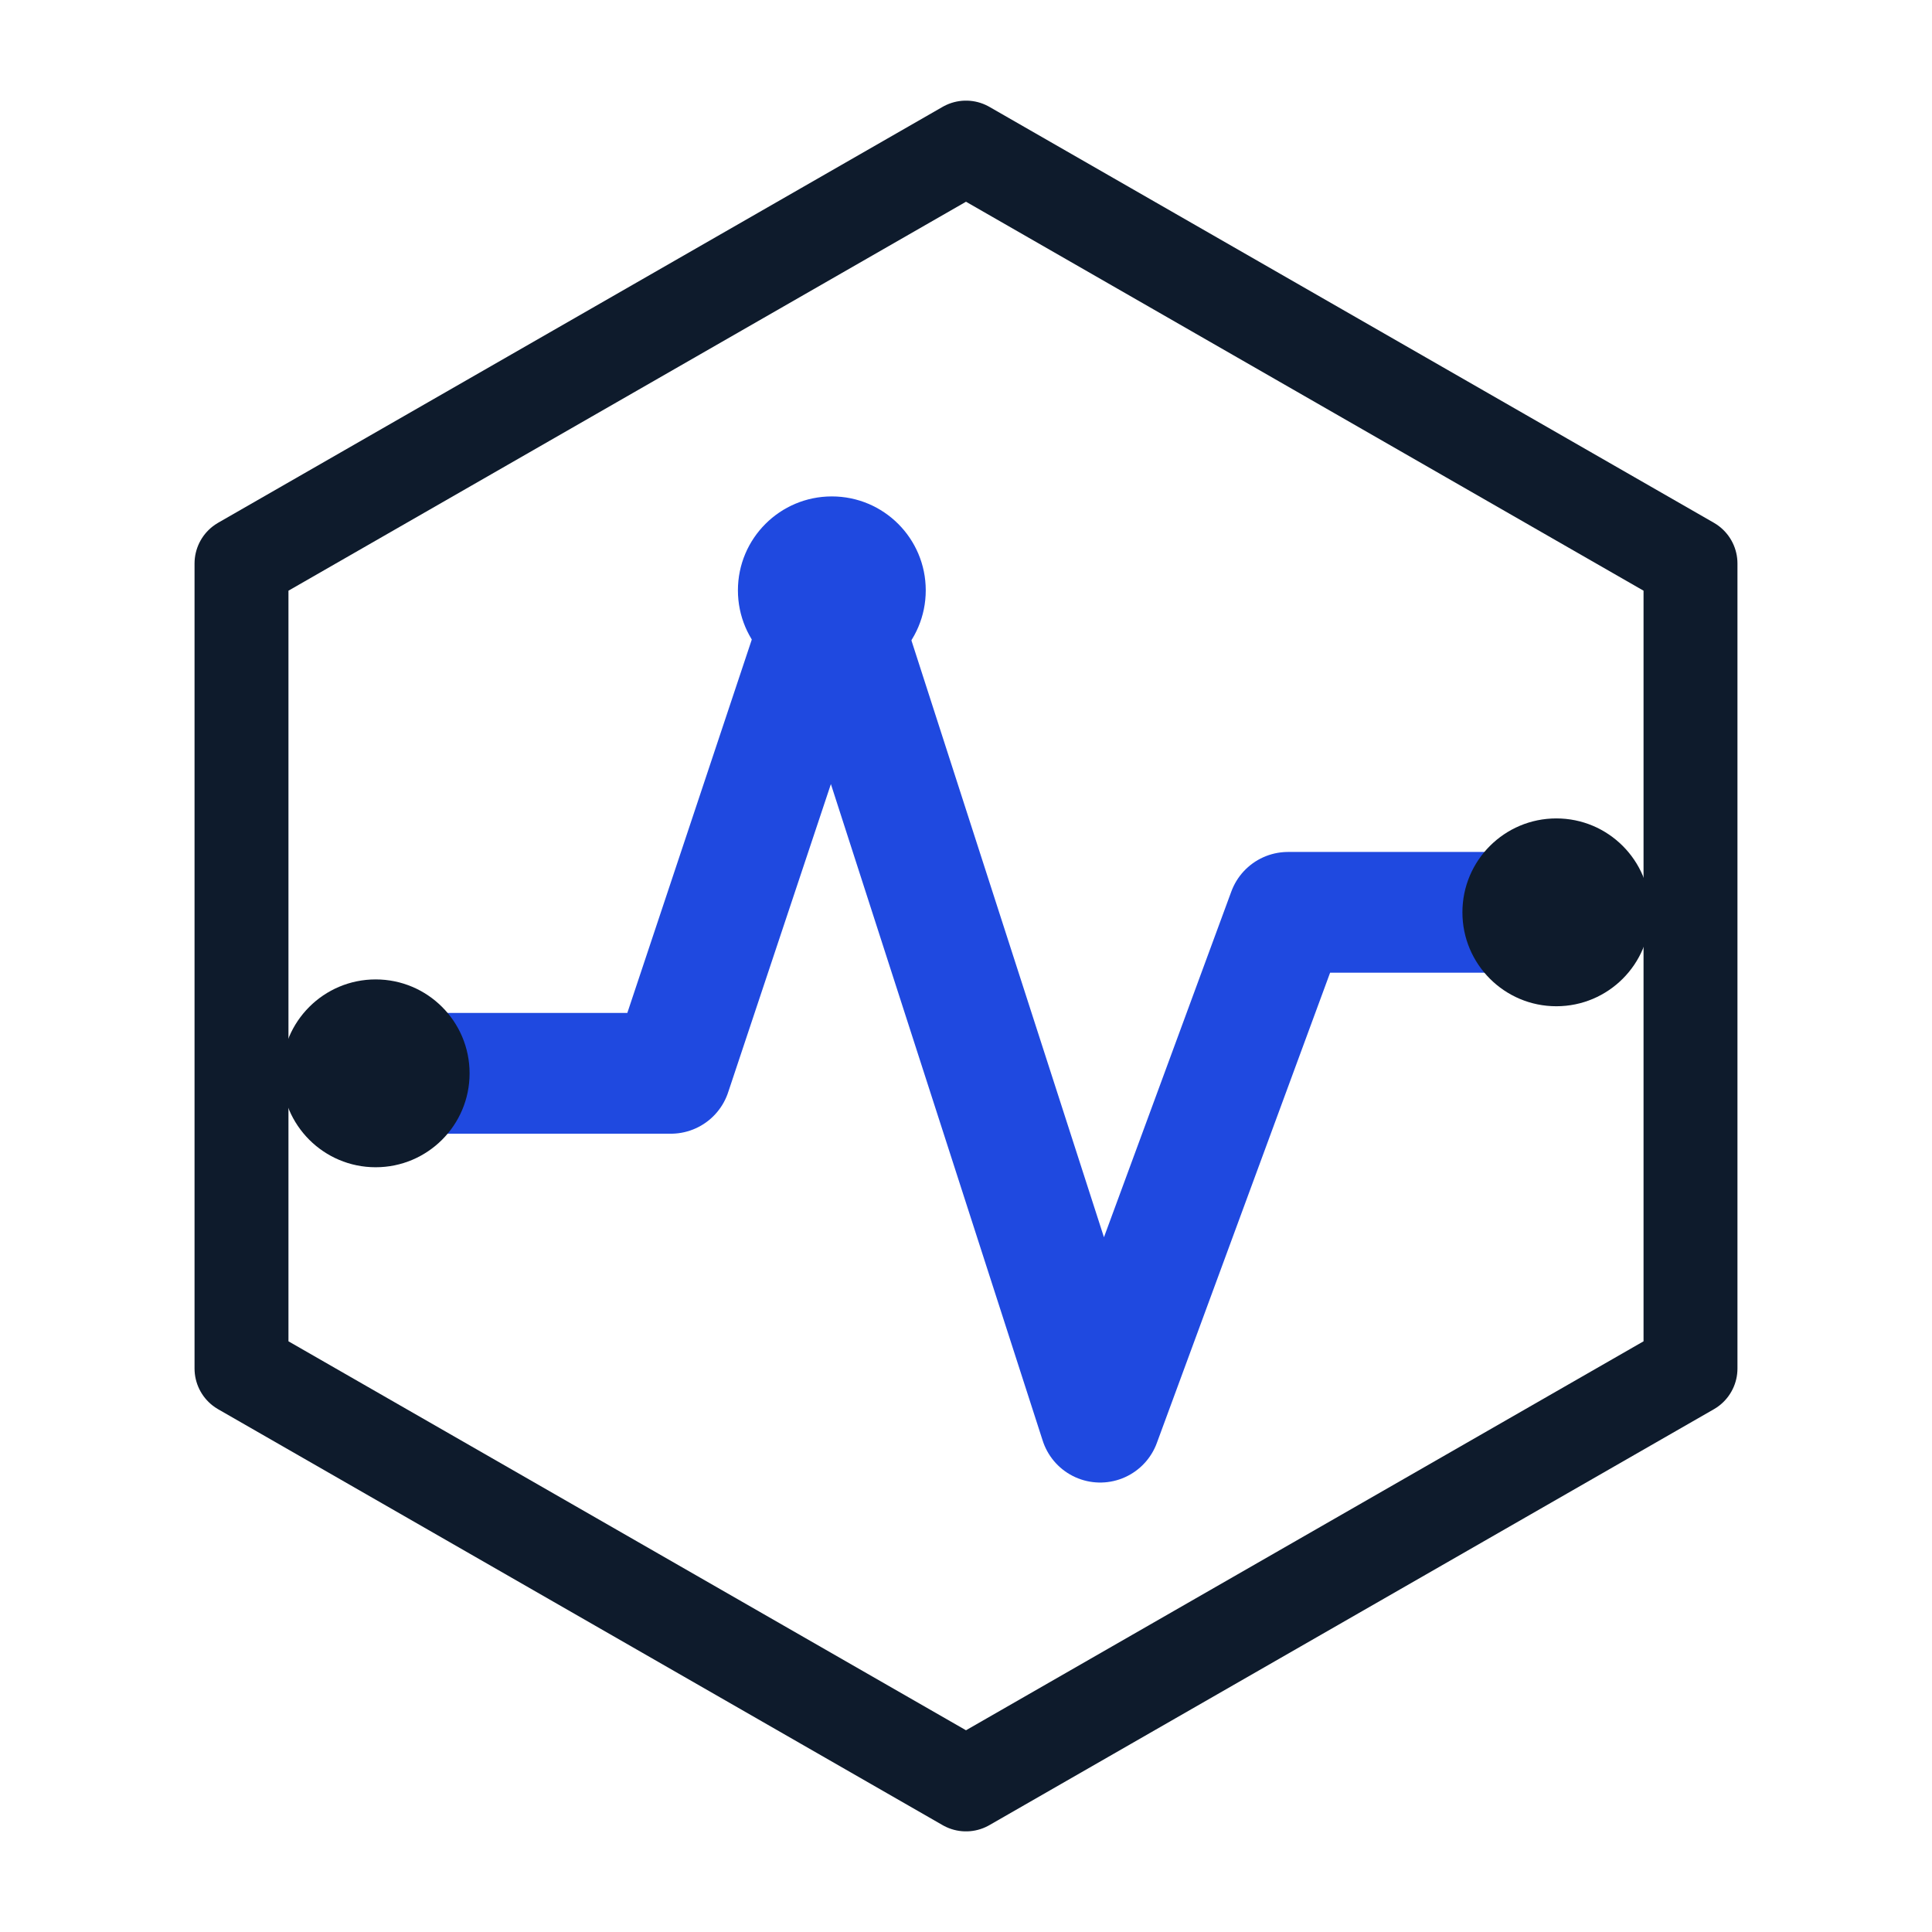
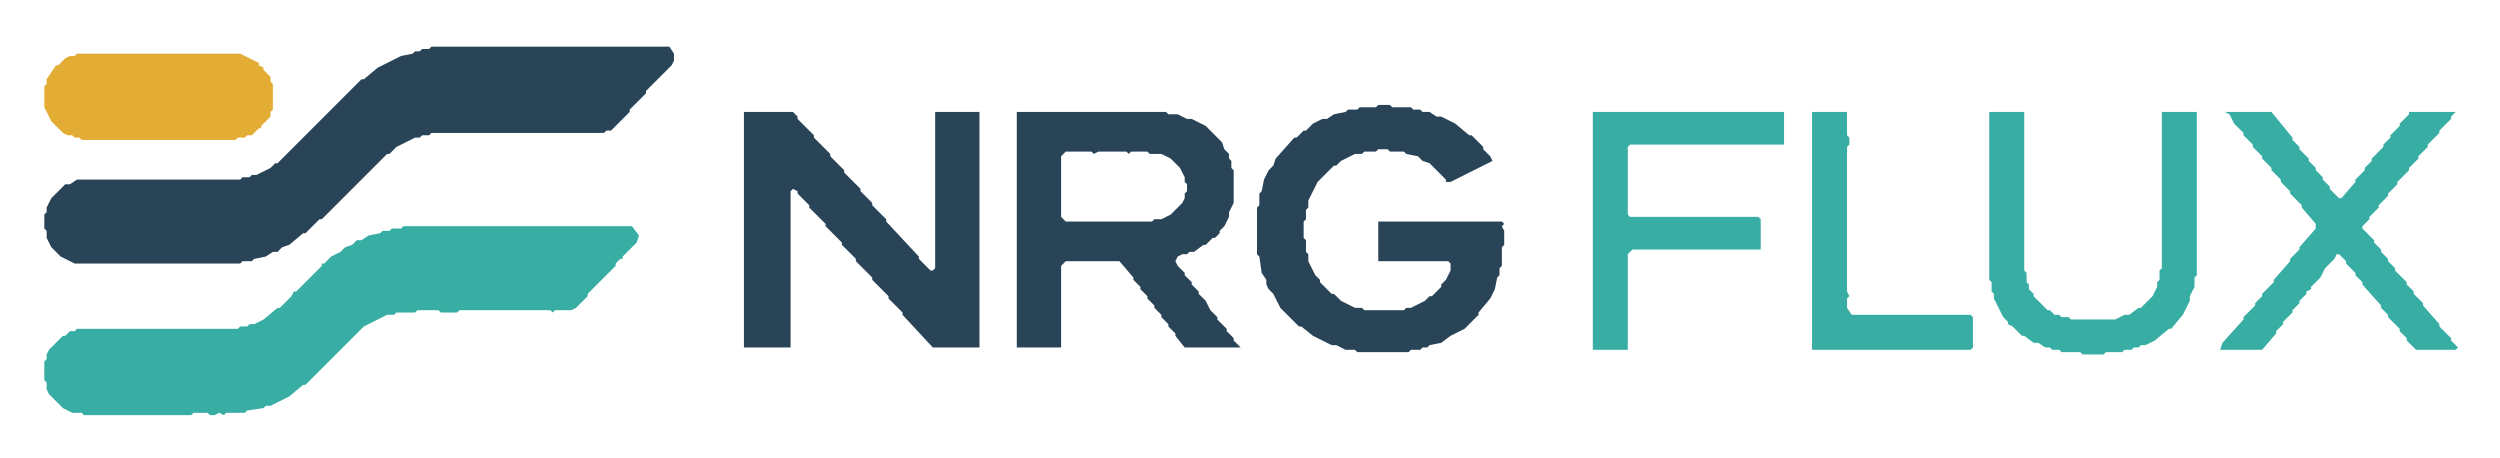
- <svg xmlns="http://www.w3.org/2000/svg" viewBox="0 0 72 72" role="img" aria-labelledby="title desc">
-   <path d="M36 5.5 63 21v30L36 66.5 9 51V21Z" fill="none" stroke="#0E1B2C" stroke-width="3.5" stroke-linejoin="round" />
-   <path d="M14 40h11l6-18 10 31 7-19h10" fill="none" stroke="#1F49E0" stroke-width="4.5" stroke-linecap="round" stroke-linejoin="round" />
-   <circle cx="14" cy="40" r="3.5" fill="#0E1B2C" />
-   <circle cx="31" cy="22" r="3.5" fill="#1F49E0" />
-   <circle cx="58" cy="34" r="3.5" fill="#0E1B2C" />
+ <svg xmlns="http://www.w3.org/2000/svg" viewBox="0 0 1072 196" role="img" aria-labelledby="title desc">
+   <path fill="#294357" fill-rule="evenodd" d="M 436 48 L 436 149 L 455 149 L 455 114 L 457 112 L 480 112 L 486 119 L 486 120 L 489 123 L 489 124 L 492 127 L 492 128 L 495 131 L 495 132 L 498 135 L 498 136 L 501 139 L 501 140 L 504 143 L 504 144 L 508 149 L 532 149 L 529 146 L 529 145 L 526 142 L 526 141 L 522 137 L 522 136 L 519 133 L 517 129 L 514 126 L 514 125 L 511 122 L 511 121 L 508 118 L 508 117 L 505 114 L 504 112 L 505 110 L 507 109 L 509 109 L 510 108 L 512 108 L 516 105 L 517 105 L 520 102 L 521 102 L 523 100 L 523 99 L 525 97 L 527 93 L 527 91 L 529 87 L 529 73 L 528 72 L 528 69 L 527 68 L 527 66 L 525 64 L 524 61 L 517 54 L 511 51 L 509 51 L 505 49 L 501 49 L 500 48 Z M 455 67 L 457 65 L 468 65 L 469 66 L 471 65 L 483 65 L 484 66 L 485 65 L 492 65 L 493 66 L 498 66 L 502 68 L 506 72 L 508 76 L 508 78 L 509 79 L 509 82 L 508 83 L 508 85 L 507 87 L 502 92 L 498 94 L 495 94 L 494 95 L 457 95 L 455 93 Z M 319 48 L 319 149 L 339 149 L 339 82 L 340 81 L 342 82 L 342 83 L 347 88 L 347 89 L 354 96 L 354 97 L 361 104 L 361 105 L 367 111 L 367 112 L 374 119 L 374 120 L 381 127 L 381 128 L 387 134 L 387 135 L 400 149 L 420 149 L 420 48 L 401 48 L 401 115 L 400 116 L 399 116 L 394 111 L 394 110 L 380 95 L 380 94 L 374 88 L 374 87 L 369 82 L 369 81 L 362 74 L 362 73 L 356 67 L 356 66 L 349 59 L 349 58 L 342 51 L 342 50 L 340 48 Z M 578 47 L 577 48 L 572 49 L 569 51 L 567 51 L 563 53 L 560 56 L 559 56 L 556 59 L 555 59 L 547 68 L 546 71 L 544 73 L 542 77 L 541 82 L 540 83 L 540 88 L 539 89 L 539 109 L 540 110 L 541 117 L 543 120 L 543 122 L 544 124 L 546 126 L 549 132 L 557 140 L 558 140 L 563 144 L 571 148 L 573 148 L 577 150 L 581 150 L 582 151 L 604 151 L 605 150 L 609 150 L 610 149 L 612 149 L 613 148 L 618 147 L 622 144 L 628 141 L 634 135 L 634 134 L 639 128 L 641 124 L 642 119 L 643 118 L 643 115 L 644 114 L 644 106 L 645 105 L 645 99 L 644 97 L 645 96 L 644 95 L 591 95 L 591 112 L 621 112 L 622 113 L 622 116 L 620 120 L 618 122 L 618 123 L 614 127 L 613 127 L 611 129 L 605 132 L 603 132 L 602 133 L 585 133 L 584 132 L 581 132 L 575 129 L 572 126 L 571 126 L 566 121 L 566 120 L 564 118 L 561 112 L 561 109 L 560 108 L 560 103 L 559 102 L 559 95 L 560 94 L 560 90 L 561 89 L 561 86 L 565 78 L 572 71 L 573 71 L 575 69 L 581 66 L 584 66 L 585 65 L 590 65 L 591 64 L 595 64 L 596 65 L 602 65 L 603 66 L 608 67 L 610 69 L 613 70 L 620 77 L 620 78 L 622 78 L 640 69 L 639 67 L 636 64 L 636 63 L 631 58 L 630 58 L 624 53 L 618 50 L 616 50 L 613 48 L 610 48 L 609 47 L 606 47 L 605 46 L 597 46 L 596 45 L 591 45 L 590 46 L 583 46 L 582 47 Z M 289 23 L 287 20 L 185 20 L 184 21 L 181 21 L 180 22 L 178 22 L 177 23 L 172 24 L 162 29 L 156 34 L 155 34 L 119 70 L 118 70 L 116 72 L 110 75 L 108 75 L 107 76 L 104 76 L 103 77 L 33 77 L 30 79 L 28 79 L 22 85 L 20 89 L 20 91 L 19 92 L 19 98 L 20 99 L 20 102 L 22 106 L 26 110 L 32 113 L 103 113 L 104 112 L 108 112 L 109 111 L 114 110 L 117 108 L 119 108 L 121 106 L 124 105 L 130 100 L 131 100 L 137 94 L 138 94 L 166 66 L 167 66 L 170 63 L 178 59 L 180 59 L 181 58 L 184 58 L 185 57 L 259 57 L 260 56 L 262 56 L 270 48 L 270 47 L 277 40 L 277 39 L 288 28 L 289 26 Z" />
+   <path fill="#38ADA4" fill-rule="evenodd" d="M 274 101 L 271 97 L 173 97 L 172 98 L 168 98 L 167 99 L 164 99 L 163 100 L 158 101 L 155 103 L 153 103 L 151 105 L 148 106 L 146 108 L 142 110 L 139 113 L 138 113 L 138 114 L 127 125 L 126 125 L 125 127 L 120 132 L 119 132 L 113 137 L 109 139 L 107 139 L 106 140 L 103 140 L 102 141 L 33 141 L 32 142 L 30 142 L 28 144 L 27 144 L 21 150 L 20 152 L 20 154 L 19 155 L 19 163 L 20 164 L 20 167 L 21 169 L 27 175 L 31 177 L 35 177 L 36 178 L 82 178 L 83 177 L 89 177 L 90 178 L 92 178 L 94 177 L 96 178 L 97 177 L 105 177 L 106 176 L 113 175 L 114 174 L 116 174 L 124 170 L 130 165 L 131 165 L 156 140 L 166 135 L 169 135 L 170 134 L 178 134 L 179 133 L 188 133 L 189 134 L 196 134 L 197 133 L 236 133 L 237 134 L 238 133 L 245 133 L 247 132 L 252 127 L 252 126 L 264 114 L 264 113 L 266 111 L 267 111 L 267 110 L 273 104 Z M 954 48 L 956 49 L 958 53 L 962 57 L 962 58 L 966 62 L 966 63 L 970 67 L 970 68 L 974 72 L 974 73 L 978 77 L 978 78 L 982 82 L 982 83 L 987 88 L 987 89 L 993 96 L 993 98 L 986 106 L 986 107 L 982 111 L 982 112 L 975 120 L 975 121 L 970 126 L 970 127 L 967 130 L 967 131 L 962 136 L 962 137 L 953 147 L 952 150 L 970 150 L 976 143 L 976 142 L 979 139 L 979 138 L 983 134 L 983 133 L 986 130 L 986 129 L 989 126 L 989 125 L 991 124 L 991 123 L 995 119 L 997 115 L 1001 111 L 1002 109 L 1003 109 L 1006 112 L 1006 113 L 1010 117 L 1010 118 L 1013 121 L 1013 122 L 1021 131 L 1021 132 L 1024 135 L 1024 136 L 1029 141 L 1029 142 L 1032 145 L 1032 146 L 1036 150 L 1053 150 L 1054 149 L 1051 146 L 1051 145 L 1046 140 L 1046 139 L 1039 131 L 1039 130 L 1035 126 L 1035 125 L 1032 122 L 1032 121 L 1027 116 L 1027 115 L 1024 112 L 1024 111 L 1021 108 L 1021 107 L 1018 104 L 1018 103 L 1013 98 L 1013 97 L 1016 94 L 1016 93 L 1020 89 L 1020 88 L 1024 84 L 1024 83 L 1028 79 L 1028 78 L 1033 73 L 1033 72 L 1037 68 L 1037 67 L 1041 63 L 1041 62 L 1046 57 L 1046 56 L 1051 51 L 1051 50 L 1053 48 L 1033 48 L 1033 49 L 1029 53 L 1029 54 L 1025 58 L 1025 59 L 1022 62 L 1022 63 L 1017 68 L 1017 69 L 1014 72 L 1014 73 L 1010 77 L 1010 78 L 1004 85 L 1003 85 L 999 81 L 999 80 L 996 77 L 996 76 L 993 73 L 993 72 L 990 69 L 990 68 L 986 64 L 986 63 L 983 60 L 983 59 L 974 48 Z M 853 48 L 853 120 L 854 121 L 854 125 L 855 126 L 855 128 L 859 136 L 861 138 L 861 139 L 863 140 L 867 144 L 868 144 L 872 147 L 874 147 L 877 149 L 879 149 L 880 150 L 883 150 L 884 151 L 892 151 L 893 152 L 902 152 L 903 151 L 910 151 L 911 150 L 914 150 L 915 149 L 917 149 L 918 148 L 920 148 L 924 146 L 930 141 L 931 141 L 936 135 L 939 129 L 939 127 L 941 123 L 941 119 L 942 118 L 942 48 L 927 48 L 927 115 L 926 116 L 926 120 L 925 121 L 925 123 L 923 127 L 918 132 L 917 132 L 913 135 L 911 135 L 907 137 L 888 137 L 887 136 L 884 136 L 883 135 L 881 135 L 879 133 L 878 133 L 872 127 L 872 126 L 870 124 L 870 122 L 869 121 L 869 117 L 868 116 L 868 48 Z M 777 48 L 777 150 L 845 150 L 846 149 L 846 136 L 845 135 L 794 135 L 792 132 L 792 128 L 793 127 L 792 125 L 792 63 L 793 62 L 793 59 L 792 58 L 792 48 Z M 765 48 L 683 48 L 683 150 L 698 150 L 698 109 L 700 107 L 755 107 L 755 94 L 754 93 L 699 93 L 698 92 L 698 63 L 699 62 L 765 62 Z" />
+   <path fill="#E3AC35" fill-rule="evenodd" d="M 19 37 L 19 46 L 22 52 L 27 57 L 29 58 L 31 58 L 32 59 L 34 59 L 35 60 L 101 60 L 102 59 L 105 59 L 106 58 L 108 58 L 111 55 L 112 55 L 112 54 L 116 50 L 116 48 L 117 47 L 117 36 L 116 35 L 116 33 L 113 30 L 113 29 L 111 28 L 111 27 L 103 23 L 33 23 L 32 24 L 30 24 L 28 25 L 25 28 L 24 28 L 20 34 L 20 36 Z" />
</svg>
